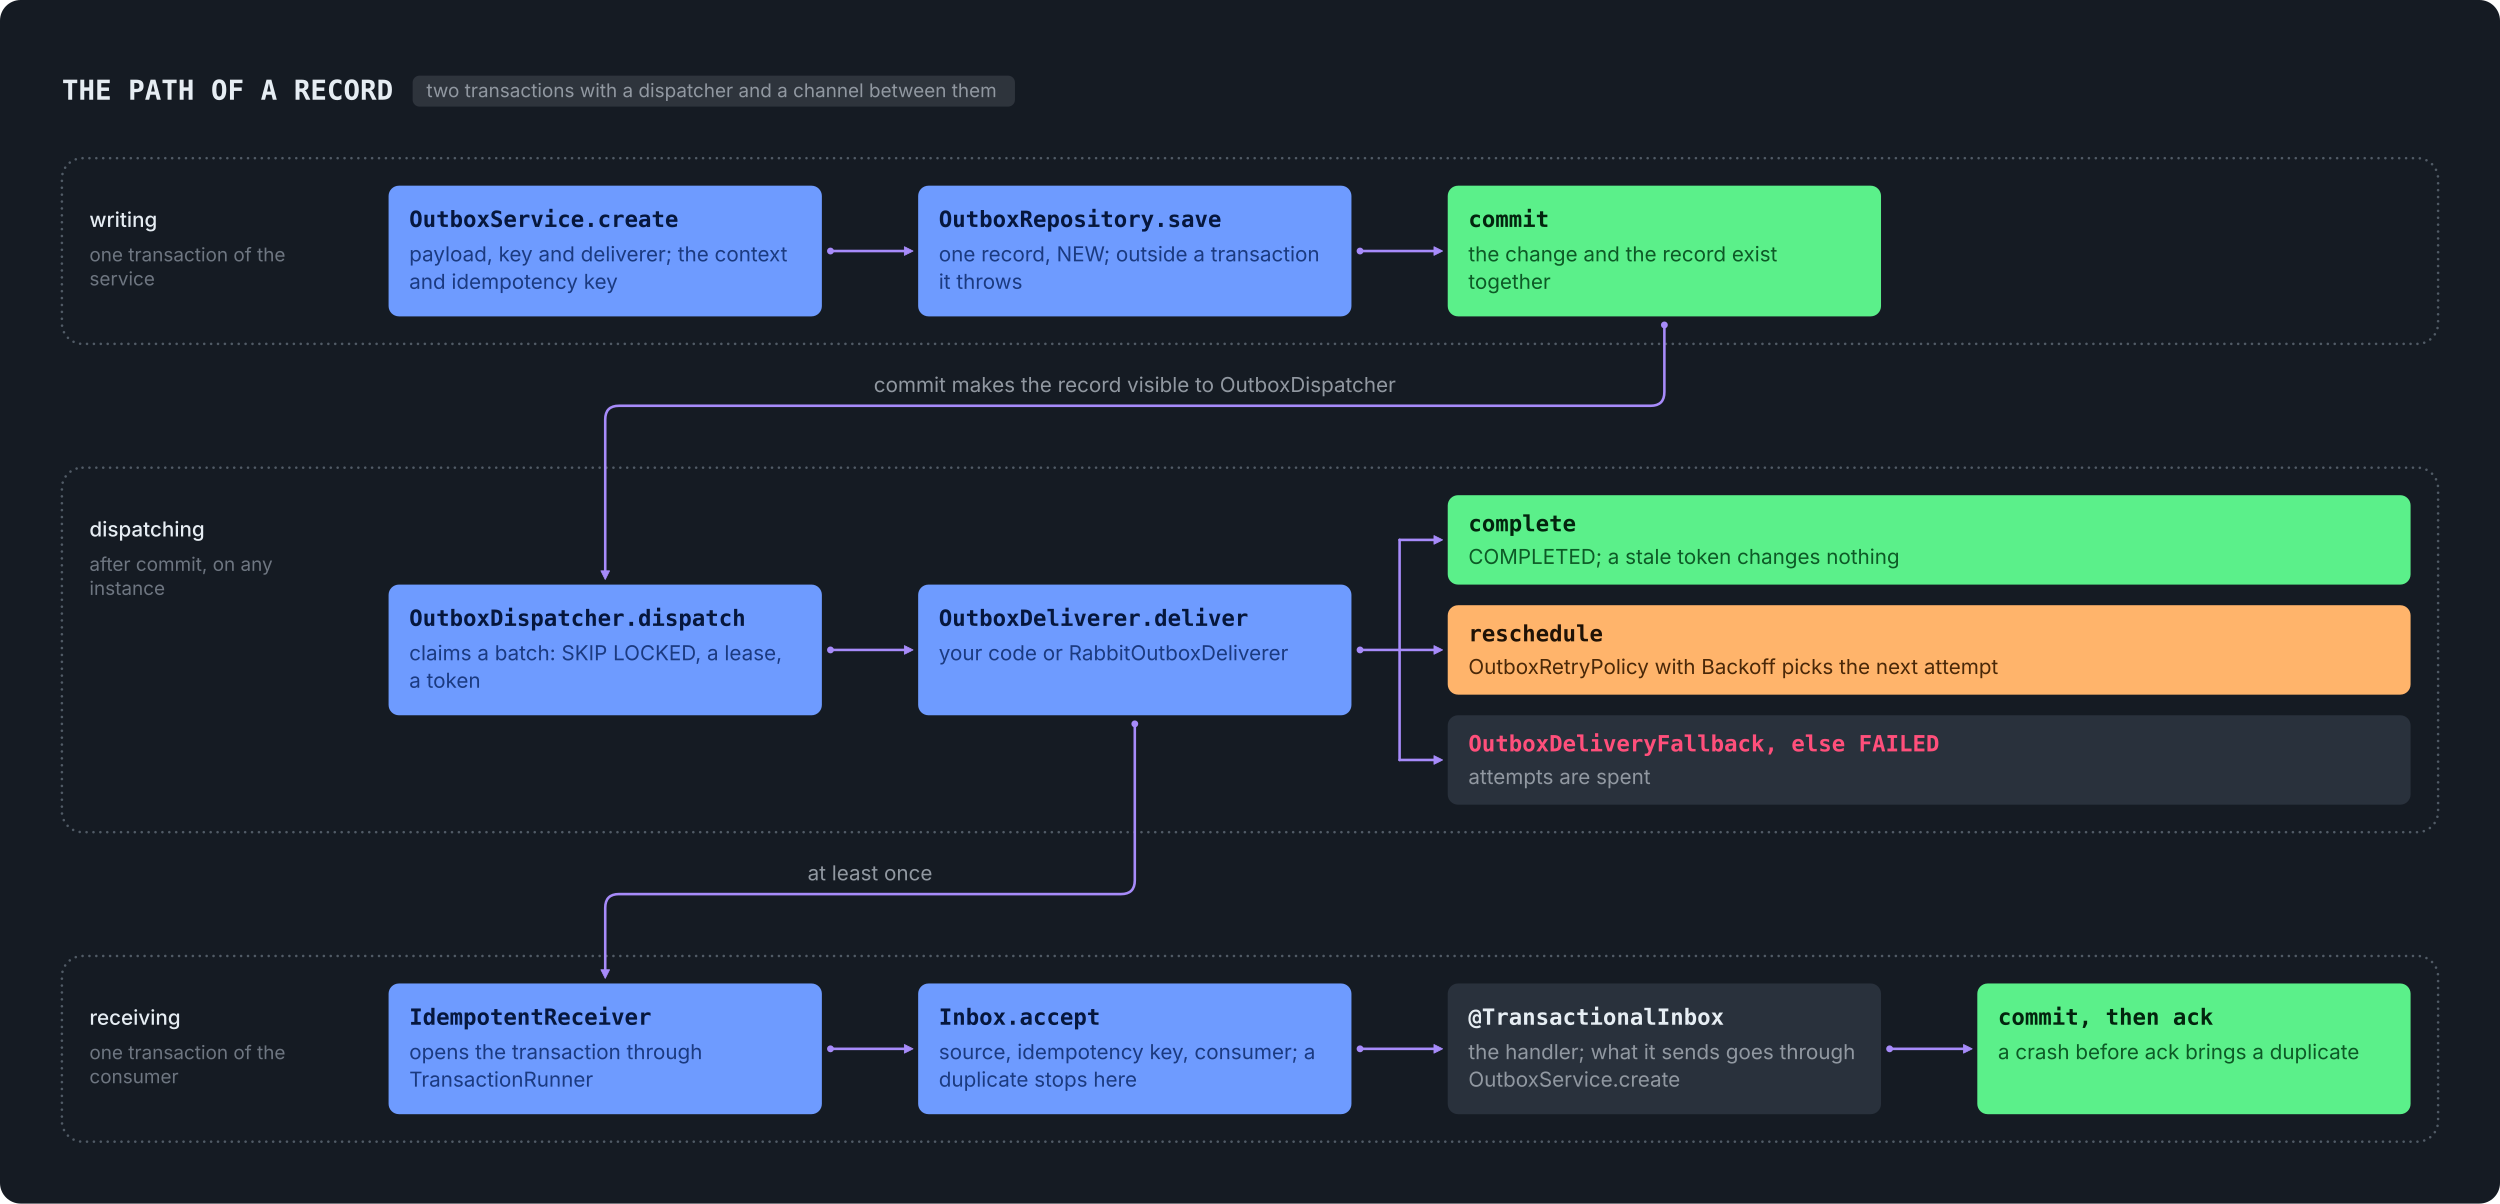
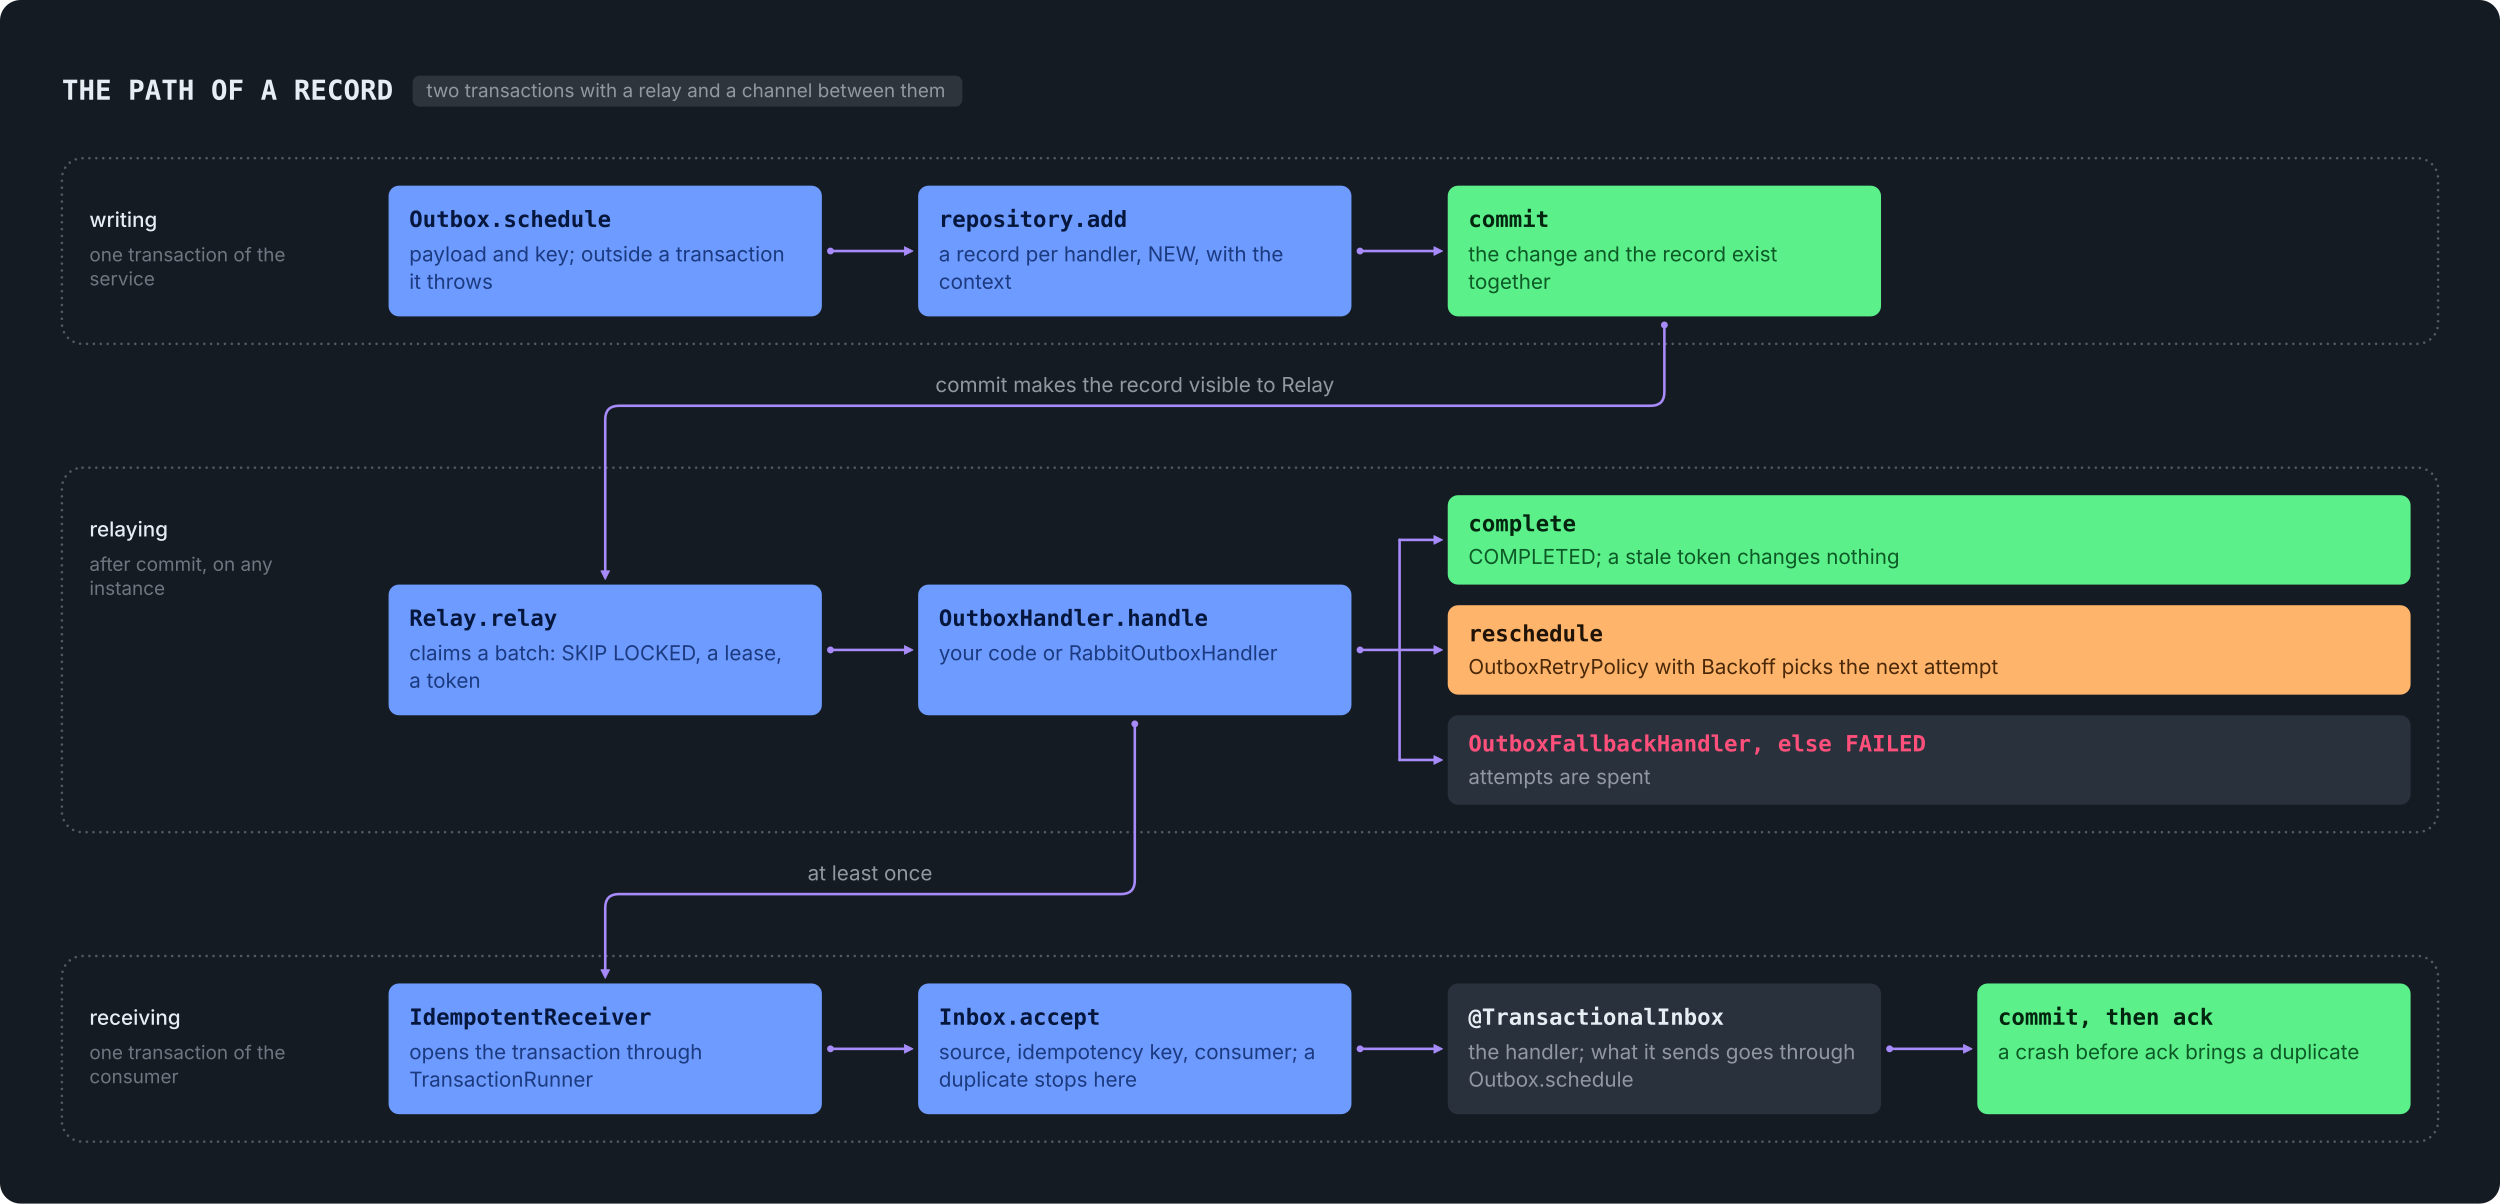
<svg xmlns="http://www.w3.org/2000/svg" viewBox="0 0 1454 700" width="1454" height="700" role="img">
  <rect width="1454" height="700" rx="12" fill="#151B23" />
  <g transform="translate(12,12)">
    <text x="24.0" y="46.0" font-family="ui-monospace, SFMono-Regular, 'SF Mono', Menlo, Consolas, monospace" font-size="16" font-weight="600" fill="#E6EDF3" text-anchor="start">THE PATH OF A RECORD</text>
-     <rect x="228.0" y="32.0" width="350.3" height="18" rx="4" fill="#9198A1" fill-opacity="0.2" />
-     <text x="236.0" y="44.5" font-family="-apple-system, BlinkMacSystemFont, 'Segoe UI', Inter, Helvetica, Arial, sans-serif" font-size="11" font-weight="400" fill="#9198A1" text-anchor="start">two transactions with a dispatcher and a channel between them</text>
+     <rect x="228.0" y="32.0" width="319.7" height="18" rx="4" fill="#9198A1" fill-opacity="0.2" />
+     <text x="236.0" y="44.5" font-family="-apple-system, BlinkMacSystemFont, 'Segoe UI', Inter, Helvetica, Arial, sans-serif" font-size="11" font-weight="400" fill="#9198A1" text-anchor="start">two transactions with a relay and a channel between them</text>
    <rect x="24" y="80" width="1382" height="108" rx="12" fill="none" stroke="#515B66" stroke-width="1.5" stroke-linecap="round" stroke-dasharray="0.01 4" />
    <text x="40.0" y="120.0" font-family="-apple-system, BlinkMacSystemFont, 'Segoe UI', Inter, Helvetica, Arial, sans-serif" font-size="12" font-weight="500" fill="#E6EDF3" text-anchor="start">writing</text>
    <text x="40.0" y="140.0" font-family="-apple-system, BlinkMacSystemFont, 'Segoe UI', Inter, Helvetica, Arial, sans-serif" font-size="11" font-weight="400" fill="#6E7681" text-anchor="start">one transaction of the</text>
    <text x="40.0" y="154.0" font-family="-apple-system, BlinkMacSystemFont, 'Segoe UI', Inter, Helvetica, Arial, sans-serif" font-size="11" font-weight="400" fill="#6E7681" text-anchor="start">service</text>
    <rect x="24" y="260" width="1382" height="212" rx="12" fill="none" stroke="#515B66" stroke-width="1.5" stroke-linecap="round" stroke-dasharray="0.01 4" />
-     <text x="40.0" y="300.0" font-family="-apple-system, BlinkMacSystemFont, 'Segoe UI', Inter, Helvetica, Arial, sans-serif" font-size="12" font-weight="500" fill="#E6EDF3" text-anchor="start">dispatching</text>
+     <text x="40.0" y="300.0" font-family="-apple-system, BlinkMacSystemFont, 'Segoe UI', Inter, Helvetica, Arial, sans-serif" font-size="12" font-weight="500" fill="#E6EDF3" text-anchor="start">relaying</text>
    <text x="40.0" y="320.0" font-family="-apple-system, BlinkMacSystemFont, 'Segoe UI', Inter, Helvetica, Arial, sans-serif" font-size="11" font-weight="400" fill="#6E7681" text-anchor="start">after commit, on any</text>
    <text x="40.0" y="334.0" font-family="-apple-system, BlinkMacSystemFont, 'Segoe UI', Inter, Helvetica, Arial, sans-serif" font-size="11" font-weight="400" fill="#6E7681" text-anchor="start">instance</text>
    <rect x="24" y="544" width="1382" height="108" rx="12" fill="none" stroke="#515B66" stroke-width="1.5" stroke-linecap="round" stroke-dasharray="0.01 4" />
    <text x="40.0" y="584.0" font-family="-apple-system, BlinkMacSystemFont, 'Segoe UI', Inter, Helvetica, Arial, sans-serif" font-size="12" font-weight="500" fill="#E6EDF3" text-anchor="start">receiving</text>
    <text x="40.0" y="604.0" font-family="-apple-system, BlinkMacSystemFont, 'Segoe UI', Inter, Helvetica, Arial, sans-serif" font-size="11" font-weight="400" fill="#6E7681" text-anchor="start">one transaction of the</text>
    <text x="40.0" y="618.0" font-family="-apple-system, BlinkMacSystemFont, 'Segoe UI', Inter, Helvetica, Arial, sans-serif" font-size="11" font-weight="400" fill="#6E7681" text-anchor="start">consumer</text>
    <rect x="214.0" y="96.0" width="252.0" height="76.0" rx="6" fill="#6E9BFF" />
-     <text x="226.0" y="120.0" font-family="ui-monospace, SFMono-Regular, 'SF Mono', Menlo, Consolas, monospace" font-size="13" font-weight="600" fill="#06173D" text-anchor="start">OutboxService.create</text>
-     <text x="226.0" y="140.0" font-family="-apple-system, BlinkMacSystemFont, 'Segoe UI', Inter, Helvetica, Arial, sans-serif" font-size="12" font-weight="400" fill="#1B3A80" text-anchor="start">payload, key and deliverer; the context</text>
-     <text x="226.0" y="156.0" font-family="-apple-system, BlinkMacSystemFont, 'Segoe UI', Inter, Helvetica, Arial, sans-serif" font-size="12" font-weight="400" fill="#1B3A80" text-anchor="start">and idempotency key</text>
+     <text x="226.0" y="120.0" font-family="ui-monospace, SFMono-Regular, 'SF Mono', Menlo, Consolas, monospace" font-size="13" font-weight="600" fill="#06173D" text-anchor="start">Outbox.schedule</text>
+     <text x="226.0" y="140.0" font-family="-apple-system, BlinkMacSystemFont, 'Segoe UI', Inter, Helvetica, Arial, sans-serif" font-size="12" font-weight="400" fill="#1B3A80" text-anchor="start">payload and key; outside a transaction</text>
+     <text x="226.0" y="156.0" font-family="-apple-system, BlinkMacSystemFont, 'Segoe UI', Inter, Helvetica, Arial, sans-serif" font-size="12" font-weight="400" fill="#1B3A80" text-anchor="start">it throws</text>
    <rect x="522.0" y="96.0" width="252.0" height="76.0" rx="6" fill="#6E9BFF" />
-     <text x="534.0" y="120.0" font-family="ui-monospace, SFMono-Regular, 'SF Mono', Menlo, Consolas, monospace" font-size="13" font-weight="600" fill="#06173D" text-anchor="start">OutboxRepository.save</text>
-     <text x="534.0" y="140.0" font-family="-apple-system, BlinkMacSystemFont, 'Segoe UI', Inter, Helvetica, Arial, sans-serif" font-size="12" font-weight="400" fill="#1B3A80" text-anchor="start">one record, NEW; outside a transaction</text>
-     <text x="534.0" y="156.0" font-family="-apple-system, BlinkMacSystemFont, 'Segoe UI', Inter, Helvetica, Arial, sans-serif" font-size="12" font-weight="400" fill="#1B3A80" text-anchor="start">it throws</text>
+     <text x="534.0" y="120.0" font-family="ui-monospace, SFMono-Regular, 'SF Mono', Menlo, Consolas, monospace" font-size="13" font-weight="600" fill="#06173D" text-anchor="start">repository.add</text>
+     <text x="534.0" y="140.0" font-family="-apple-system, BlinkMacSystemFont, 'Segoe UI', Inter, Helvetica, Arial, sans-serif" font-size="12" font-weight="400" fill="#1B3A80" text-anchor="start">a record per handler, NEW, with the</text>
+     <text x="534.0" y="156.0" font-family="-apple-system, BlinkMacSystemFont, 'Segoe UI', Inter, Helvetica, Arial, sans-serif" font-size="12" font-weight="400" fill="#1B3A80" text-anchor="start">context</text>
    <circle cx="471" cy="134.0" r="2" fill="#A78BFA" />
    <path d="M519,134.0 L514.0,136.5 L514.0,131.5 Z" fill="#A78BFA" stroke="#A78BFA" stroke-width="0.5" stroke-linejoin="round" />
    <path d="M471,134.0 L514,134.0" stroke="#A78BFA" stroke-width="1.5" fill="none" stroke-linecap="round" stroke-linejoin="round" />
    <rect x="830.0" y="96.0" width="252.0" height="76.0" rx="6" fill="#5BF08A" />
    <text x="842.0" y="120.0" font-family="ui-monospace, SFMono-Regular, 'SF Mono', Menlo, Consolas, monospace" font-size="13" font-weight="600" fill="#03240E" text-anchor="start">commit</text>
    <text x="842.0" y="140.0" font-family="-apple-system, BlinkMacSystemFont, 'Segoe UI', Inter, Helvetica, Arial, sans-serif" font-size="12" font-weight="400" fill="#0D5A26" text-anchor="start">the change and the record exist</text>
    <text x="842.0" y="156.0" font-family="-apple-system, BlinkMacSystemFont, 'Segoe UI', Inter, Helvetica, Arial, sans-serif" font-size="12" font-weight="400" fill="#0D5A26" text-anchor="start">together</text>
    <circle cx="779" cy="134.0" r="2" fill="#A78BFA" />
    <path d="M827,134.0 L822.0,136.5 L822.0,131.5 Z" fill="#A78BFA" stroke="#A78BFA" stroke-width="0.5" stroke-linejoin="round" />
    <path d="M779,134.0 L822,134.0" stroke="#A78BFA" stroke-width="1.5" fill="none" stroke-linecap="round" stroke-linejoin="round" />
    <rect x="214.0" y="328.0" width="252.0" height="76.0" rx="6" fill="#6E9BFF" />
-     <text x="226.0" y="352.0" font-family="ui-monospace, SFMono-Regular, 'SF Mono', Menlo, Consolas, monospace" font-size="13" font-weight="600" fill="#06173D" text-anchor="start">OutboxDispatcher.dispatch</text>
+     <text x="226.0" y="352.0" font-family="ui-monospace, SFMono-Regular, 'SF Mono', Menlo, Consolas, monospace" font-size="13" font-weight="600" fill="#06173D" text-anchor="start">Relay.relay</text>
    <text x="226.0" y="372.0" font-family="-apple-system, BlinkMacSystemFont, 'Segoe UI', Inter, Helvetica, Arial, sans-serif" font-size="12" font-weight="400" fill="#1B3A80" text-anchor="start">claims a batch: SKIP LOCKED, a lease,</text>
    <text x="226.0" y="388.0" font-family="-apple-system, BlinkMacSystemFont, 'Segoe UI', Inter, Helvetica, Arial, sans-serif" font-size="12" font-weight="400" fill="#1B3A80" text-anchor="start">a token</text>
    <rect x="522.0" y="328.0" width="252.0" height="76.0" rx="6" fill="#6E9BFF" />
-     <text x="534.0" y="352.0" font-family="ui-monospace, SFMono-Regular, 'SF Mono', Menlo, Consolas, monospace" font-size="13" font-weight="600" fill="#06173D" text-anchor="start">OutboxDeliverer.deliver</text>
-     <text x="534.0" y="372.0" font-family="-apple-system, BlinkMacSystemFont, 'Segoe UI', Inter, Helvetica, Arial, sans-serif" font-size="12" font-weight="400" fill="#1B3A80" text-anchor="start">your code or RabbitOutboxDeliverer</text>
+     <text x="534.0" y="352.0" font-family="ui-monospace, SFMono-Regular, 'SF Mono', Menlo, Consolas, monospace" font-size="13" font-weight="600" fill="#06173D" text-anchor="start">OutboxHandler.handle</text>
+     <text x="534.0" y="372.0" font-family="-apple-system, BlinkMacSystemFont, 'Segoe UI', Inter, Helvetica, Arial, sans-serif" font-size="12" font-weight="400" fill="#1B3A80" text-anchor="start">your code or RabbitOutboxHandler</text>
    <circle cx="471" cy="366.0" r="2" fill="#A78BFA" />
    <path d="M519,366.0 L514.0,368.5 L514.0,363.5 Z" fill="#A78BFA" stroke="#A78BFA" stroke-width="0.5" stroke-linejoin="round" />
    <path d="M471,366.0 L514,366.0" stroke="#A78BFA" stroke-width="1.5" fill="none" stroke-linecap="round" stroke-linejoin="round" />
    <circle cx="779" cy="366.0" r="2" fill="#A78BFA" />
    <path d="M779,366.0 L802.0,366.0" stroke="#A78BFA" stroke-width="1.5" fill="none" stroke-linecap="round" stroke-linejoin="round" />
    <rect x="830.0" y="276.0" width="560.0" height="52.0" rx="6" fill="#5BF08A" />
    <text x="842.0" y="297.0" font-family="ui-monospace, SFMono-Regular, 'SF Mono', Menlo, Consolas, monospace" font-size="13" font-weight="600" fill="#03240E" text-anchor="start">complete</text>
    <text x="842.0" y="316.0" font-family="-apple-system, BlinkMacSystemFont, 'Segoe UI', Inter, Helvetica, Arial, sans-serif" font-size="12" font-weight="400" fill="#0D5A26" text-anchor="start">COMPLETED; a stale token changes nothing</text>
    <path d="M802.0,366.0 L802.0,302.0" stroke="#A78BFA" stroke-width="1.5" fill="none" stroke-linecap="round" stroke-linejoin="round" />
    <path d="M827,302.0 L822.0,304.5 L822.0,299.5 Z" fill="#A78BFA" stroke="#A78BFA" stroke-width="0.5" stroke-linejoin="round" />
    <path d="M802.0,302.0 L822,302.0" stroke="#A78BFA" stroke-width="1.5" fill="none" stroke-linecap="round" stroke-linejoin="round" />
    <rect x="830.0" y="340.0" width="560.0" height="52.0" rx="6" fill="#FFB46B" />
    <text x="842.0" y="361.0" font-family="ui-monospace, SFMono-Regular, 'SF Mono', Menlo, Consolas, monospace" font-size="13" font-weight="600" fill="#1F1206" text-anchor="start">reschedule</text>
    <text x="842.0" y="380.0" font-family="-apple-system, BlinkMacSystemFont, 'Segoe UI', Inter, Helvetica, Arial, sans-serif" font-size="12" font-weight="400" fill="#4A2808" text-anchor="start">OutboxRetryPolicy with Backoff picks the next attempt</text>
    <path d="M802.0,366.0 L802.0,366.0" stroke="#A78BFA" stroke-width="1.5" fill="none" stroke-linecap="round" stroke-linejoin="round" />
    <path d="M827,366.0 L822.0,368.5 L822.0,363.5 Z" fill="#A78BFA" stroke="#A78BFA" stroke-width="0.5" stroke-linejoin="round" />
    <path d="M802.0,366.0 L822,366.0" stroke="#A78BFA" stroke-width="1.5" fill="none" stroke-linecap="round" stroke-linejoin="round" />
    <rect x="830.0" y="404.0" width="560.0" height="52.0" rx="6" fill="#29313C" />
-     <text x="842.0" y="425.0" font-family="ui-monospace, SFMono-Regular, 'SF Mono', Menlo, Consolas, monospace" font-size="13" font-weight="600" fill="#FF4F7B" text-anchor="start">OutboxDeliveryFallback, else FAILED</text>
+     <text x="842.0" y="425.0" font-family="ui-monospace, SFMono-Regular, 'SF Mono', Menlo, Consolas, monospace" font-size="13" font-weight="600" fill="#FF4F7B" text-anchor="start">OutboxFallbackHandler, else FAILED</text>
    <text x="842.0" y="444.0" font-family="-apple-system, BlinkMacSystemFont, 'Segoe UI', Inter, Helvetica, Arial, sans-serif" font-size="12" font-weight="400" fill="#9198A1" text-anchor="start">attempts are spent</text>
    <path d="M802.0,366.0 L802.0,430.0" stroke="#A78BFA" stroke-width="1.5" fill="none" stroke-linecap="round" stroke-linejoin="round" />
    <path d="M827,430.0 L822.0,432.5 L822.0,427.5 Z" fill="#A78BFA" stroke="#A78BFA" stroke-width="0.5" stroke-linejoin="round" />
    <path d="M802.0,430.0 L822,430.0" stroke="#A78BFA" stroke-width="1.5" fill="none" stroke-linecap="round" stroke-linejoin="round" />
    <rect x="214.0" y="560.0" width="252.0" height="76.0" rx="6" fill="#6E9BFF" />
    <text x="226.0" y="584.0" font-family="ui-monospace, SFMono-Regular, 'SF Mono', Menlo, Consolas, monospace" font-size="13" font-weight="600" fill="#06173D" text-anchor="start">IdempotentReceiver</text>
    <text x="226.0" y="604.0" font-family="-apple-system, BlinkMacSystemFont, 'Segoe UI', Inter, Helvetica, Arial, sans-serif" font-size="12" font-weight="400" fill="#1B3A80" text-anchor="start">opens the transaction through</text>
    <text x="226.0" y="620.0" font-family="-apple-system, BlinkMacSystemFont, 'Segoe UI', Inter, Helvetica, Arial, sans-serif" font-size="12" font-weight="400" fill="#1B3A80" text-anchor="start">TransactionRunner</text>
    <rect x="522.0" y="560.0" width="252.0" height="76.0" rx="6" fill="#6E9BFF" />
    <text x="534.0" y="584.0" font-family="ui-monospace, SFMono-Regular, 'SF Mono', Menlo, Consolas, monospace" font-size="13" font-weight="600" fill="#06173D" text-anchor="start">Inbox.accept</text>
    <text x="534.0" y="604.0" font-family="-apple-system, BlinkMacSystemFont, 'Segoe UI', Inter, Helvetica, Arial, sans-serif" font-size="12" font-weight="400" fill="#1B3A80" text-anchor="start">source, idempotency key, consumer; a</text>
    <text x="534.0" y="620.0" font-family="-apple-system, BlinkMacSystemFont, 'Segoe UI', Inter, Helvetica, Arial, sans-serif" font-size="12" font-weight="400" fill="#1B3A80" text-anchor="start">duplicate stops here</text>
    <circle cx="471" cy="598.0" r="2" fill="#A78BFA" />
    <path d="M519,598.0 L514.0,600.5 L514.0,595.5 Z" fill="#A78BFA" stroke="#A78BFA" stroke-width="0.5" stroke-linejoin="round" />
    <path d="M471,598.0 L514,598.0" stroke="#A78BFA" stroke-width="1.5" fill="none" stroke-linecap="round" stroke-linejoin="round" />
    <rect x="830.0" y="560.0" width="252.0" height="76.0" rx="6" fill="#29313C" />
    <text x="842.0" y="584.0" font-family="ui-monospace, SFMono-Regular, 'SF Mono', Menlo, Consolas, monospace" font-size="13" font-weight="600" fill="#E6EDF3" text-anchor="start">@TransactionalInbox</text>
    <text x="842.0" y="604.0" font-family="-apple-system, BlinkMacSystemFont, 'Segoe UI', Inter, Helvetica, Arial, sans-serif" font-size="12" font-weight="400" fill="#9198A1" text-anchor="start">the handler; what it sends goes through</text>
-     <text x="842.0" y="620.0" font-family="-apple-system, BlinkMacSystemFont, 'Segoe UI', Inter, Helvetica, Arial, sans-serif" font-size="12" font-weight="400" fill="#9198A1" text-anchor="start">OutboxService.create</text>
+     <text x="842.0" y="620.0" font-family="-apple-system, BlinkMacSystemFont, 'Segoe UI', Inter, Helvetica, Arial, sans-serif" font-size="12" font-weight="400" fill="#9198A1" text-anchor="start">Outbox.schedule</text>
    <circle cx="779" cy="598.0" r="2" fill="#A78BFA" />
    <path d="M827,598.0 L822.0,600.5 L822.0,595.5 Z" fill="#A78BFA" stroke="#A78BFA" stroke-width="0.5" stroke-linejoin="round" />
    <path d="M779,598.0 L822,598.0" stroke="#A78BFA" stroke-width="1.5" fill="none" stroke-linecap="round" stroke-linejoin="round" />
    <rect x="1138.0" y="560.0" width="252.0" height="76.0" rx="6" fill="#5BF08A" />
    <text x="1150.0" y="584.0" font-family="ui-monospace, SFMono-Regular, 'SF Mono', Menlo, Consolas, monospace" font-size="13" font-weight="600" fill="#03240E" text-anchor="start">commit, then ack</text>
    <text x="1150.0" y="604.0" font-family="-apple-system, BlinkMacSystemFont, 'Segoe UI', Inter, Helvetica, Arial, sans-serif" font-size="12" font-weight="400" fill="#0D5A26" text-anchor="start">a crash before ack brings a duplicate</text>
    <circle cx="1087" cy="598.0" r="2" fill="#A78BFA" />
    <path d="M1135,598.0 L1130.0,600.5 L1130.0,595.5 Z" fill="#A78BFA" stroke="#A78BFA" stroke-width="0.5" stroke-linejoin="round" />
    <path d="M1087,598.0 L1130,598.0" stroke="#A78BFA" stroke-width="1.5" fill="none" stroke-linecap="round" stroke-linejoin="round" />
    <circle cx="956.0" cy="177" r="2" fill="#A78BFA" />
    <path d="M340.0,325.0 L337.5,320.0 L342.5,320.0 Z" fill="#A78BFA" stroke="#A78BFA" stroke-width="0.5" stroke-linejoin="round" />
    <path d="M956.0,177 L956.0,216.0 Q956.0,224.0 948.0,224.0 L348.0,224.0 Q340.0,224.0 340.0,232.0 L340.0,320.0" stroke="#A78BFA" stroke-width="1.5" fill="none" stroke-linecap="round" stroke-linejoin="round" />
-     <text x="648.0" y="216.0" font-family="-apple-system, BlinkMacSystemFont, 'Segoe UI', Inter, Helvetica, Arial, sans-serif" font-size="12" font-weight="400" fill="#9198A1" text-anchor="middle">commit makes the record visible to OutboxDispatcher</text>
+     <text x="648.0" y="216.0" font-family="-apple-system, BlinkMacSystemFont, 'Segoe UI', Inter, Helvetica, Arial, sans-serif" font-size="12" font-weight="400" fill="#9198A1" text-anchor="middle">commit makes the record visible to Relay</text>
    <circle cx="648.0" cy="409.0" r="2" fill="#A78BFA" />
    <path d="M340.0,557 L337.5,552.0 L342.5,552.0 Z" fill="#A78BFA" stroke="#A78BFA" stroke-width="0.5" stroke-linejoin="round" />
    <path d="M648.0,409.0 L648.0,500.0 Q648.0,508.0 640.0,508.0 L348.0,508.0 Q340.0,508.0 340.0,516.0 L340.0,552" stroke="#A78BFA" stroke-width="1.5" fill="none" stroke-linecap="round" stroke-linejoin="round" />
    <text x="494.0" y="500.0" font-family="-apple-system, BlinkMacSystemFont, 'Segoe UI', Inter, Helvetica, Arial, sans-serif" font-size="12" font-weight="400" fill="#9198A1" text-anchor="middle">at least once</text>
  </g>
</svg>
